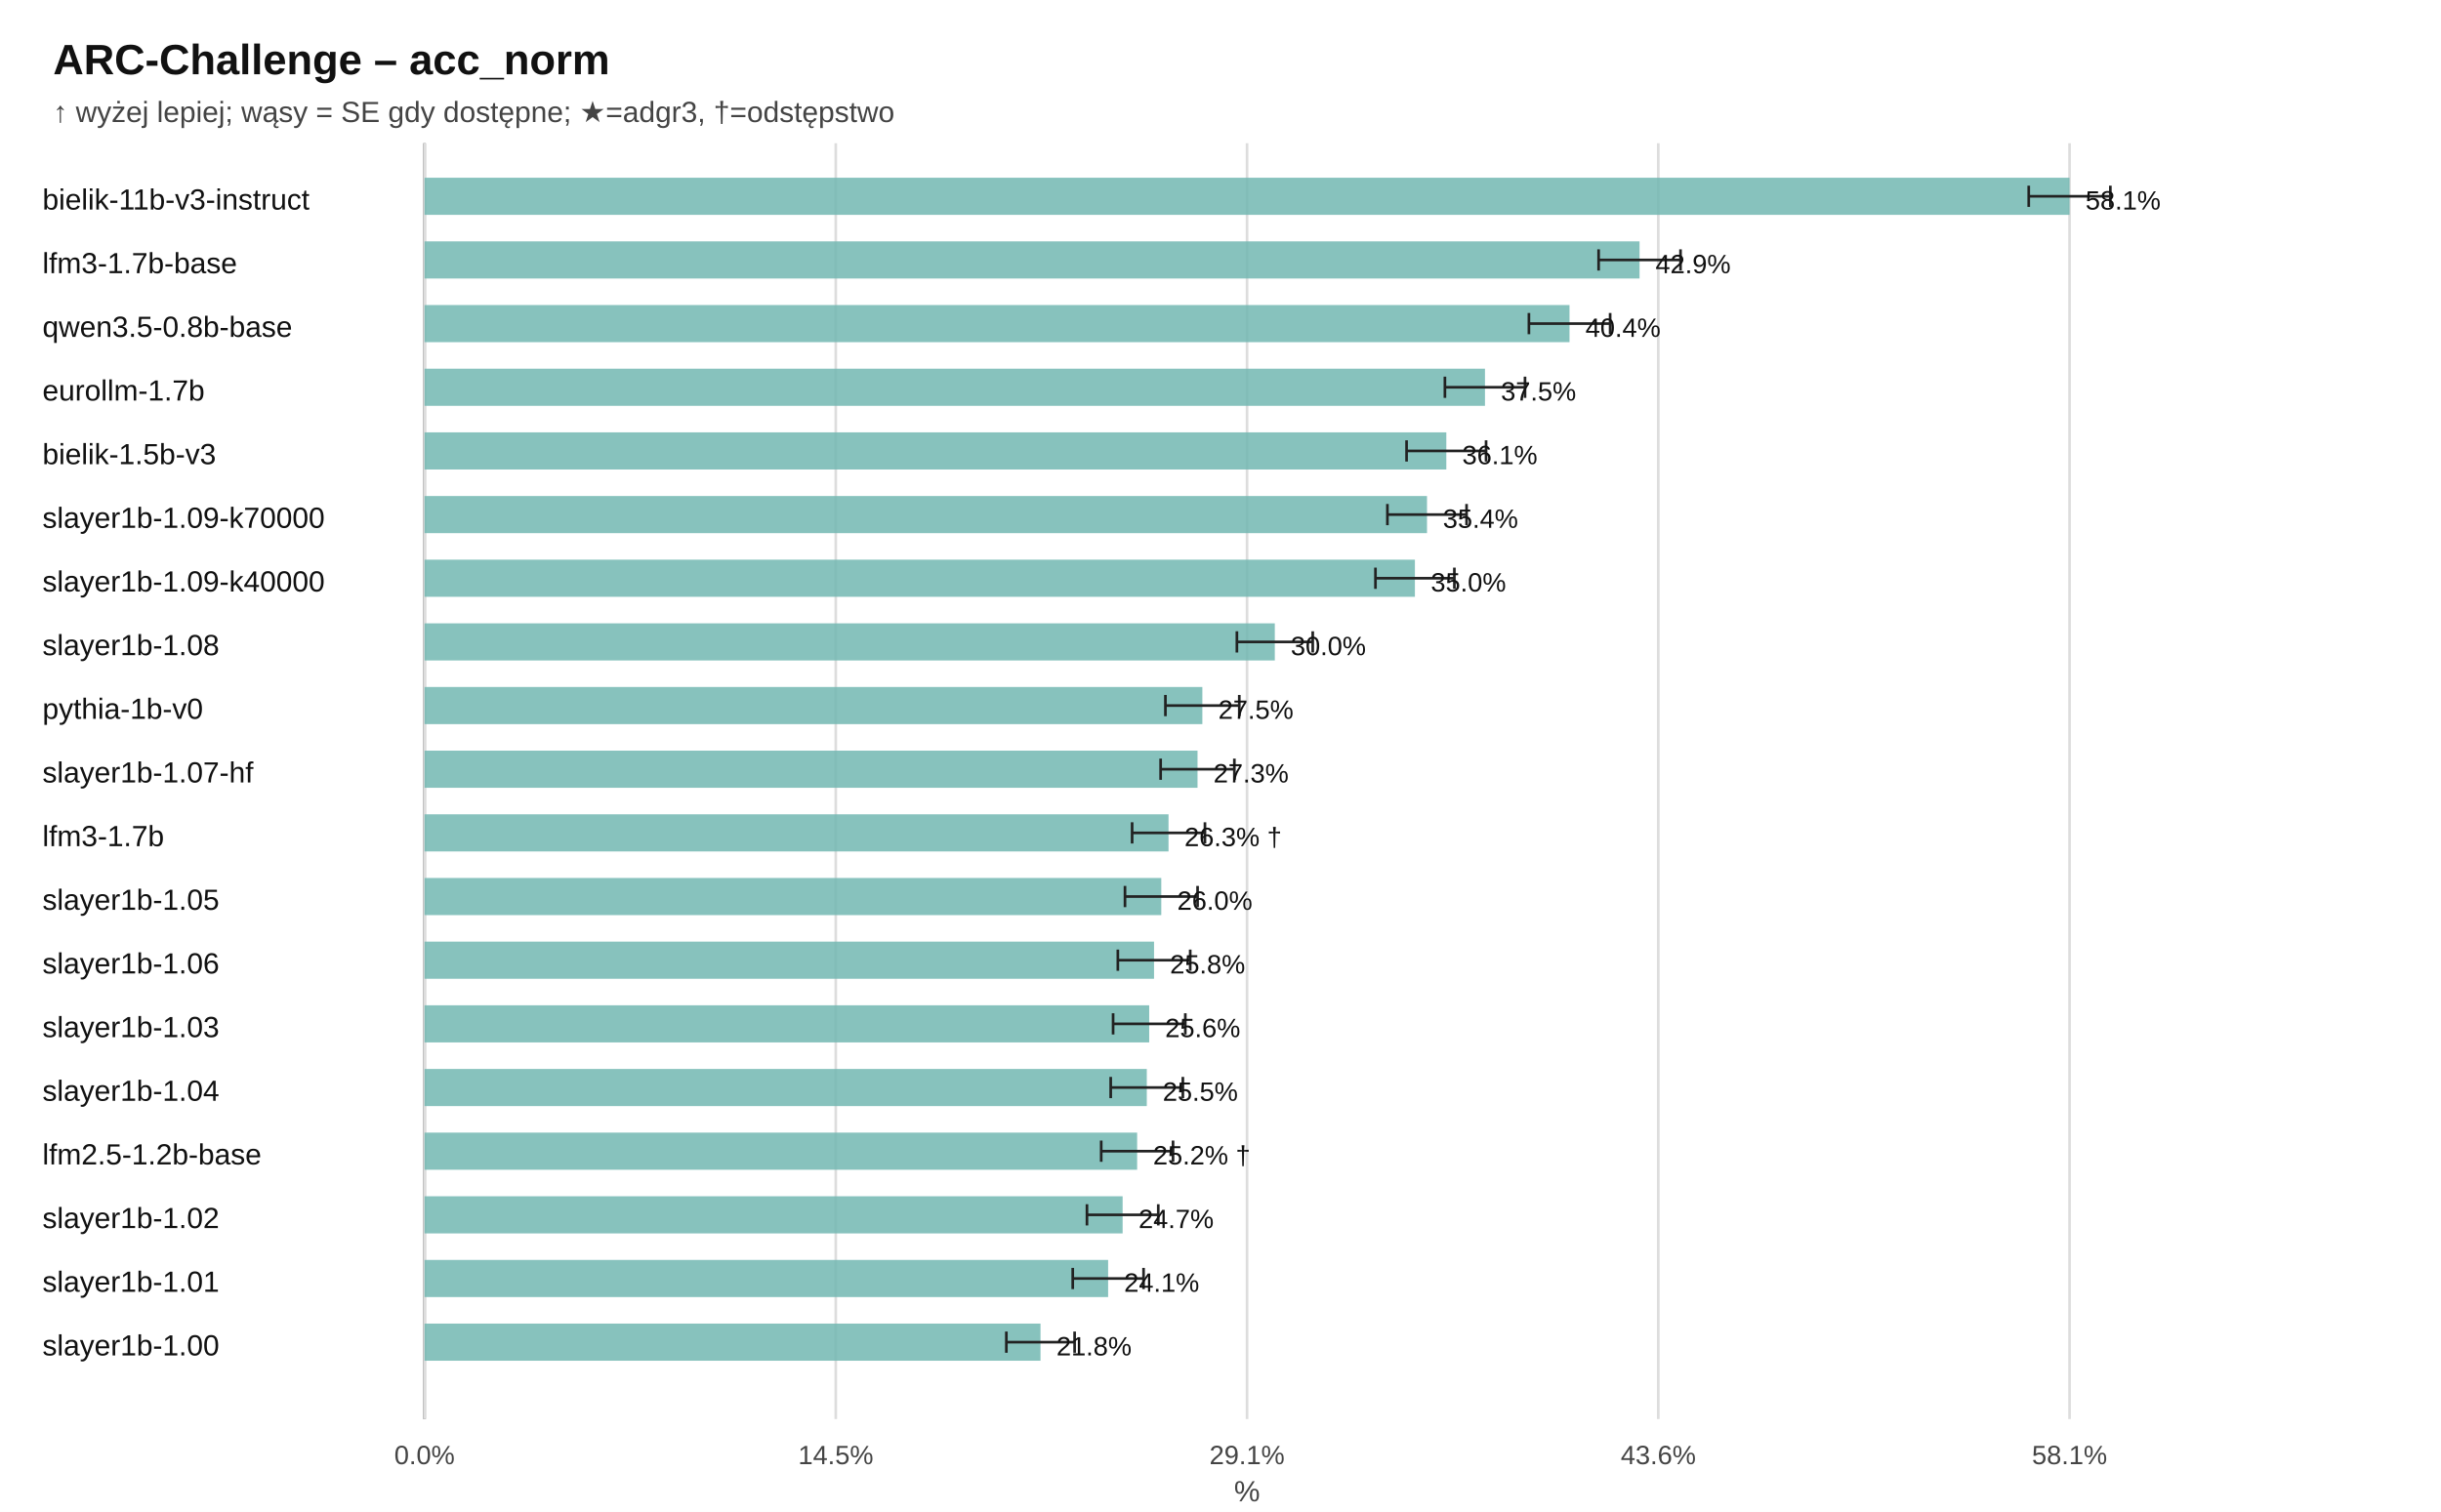
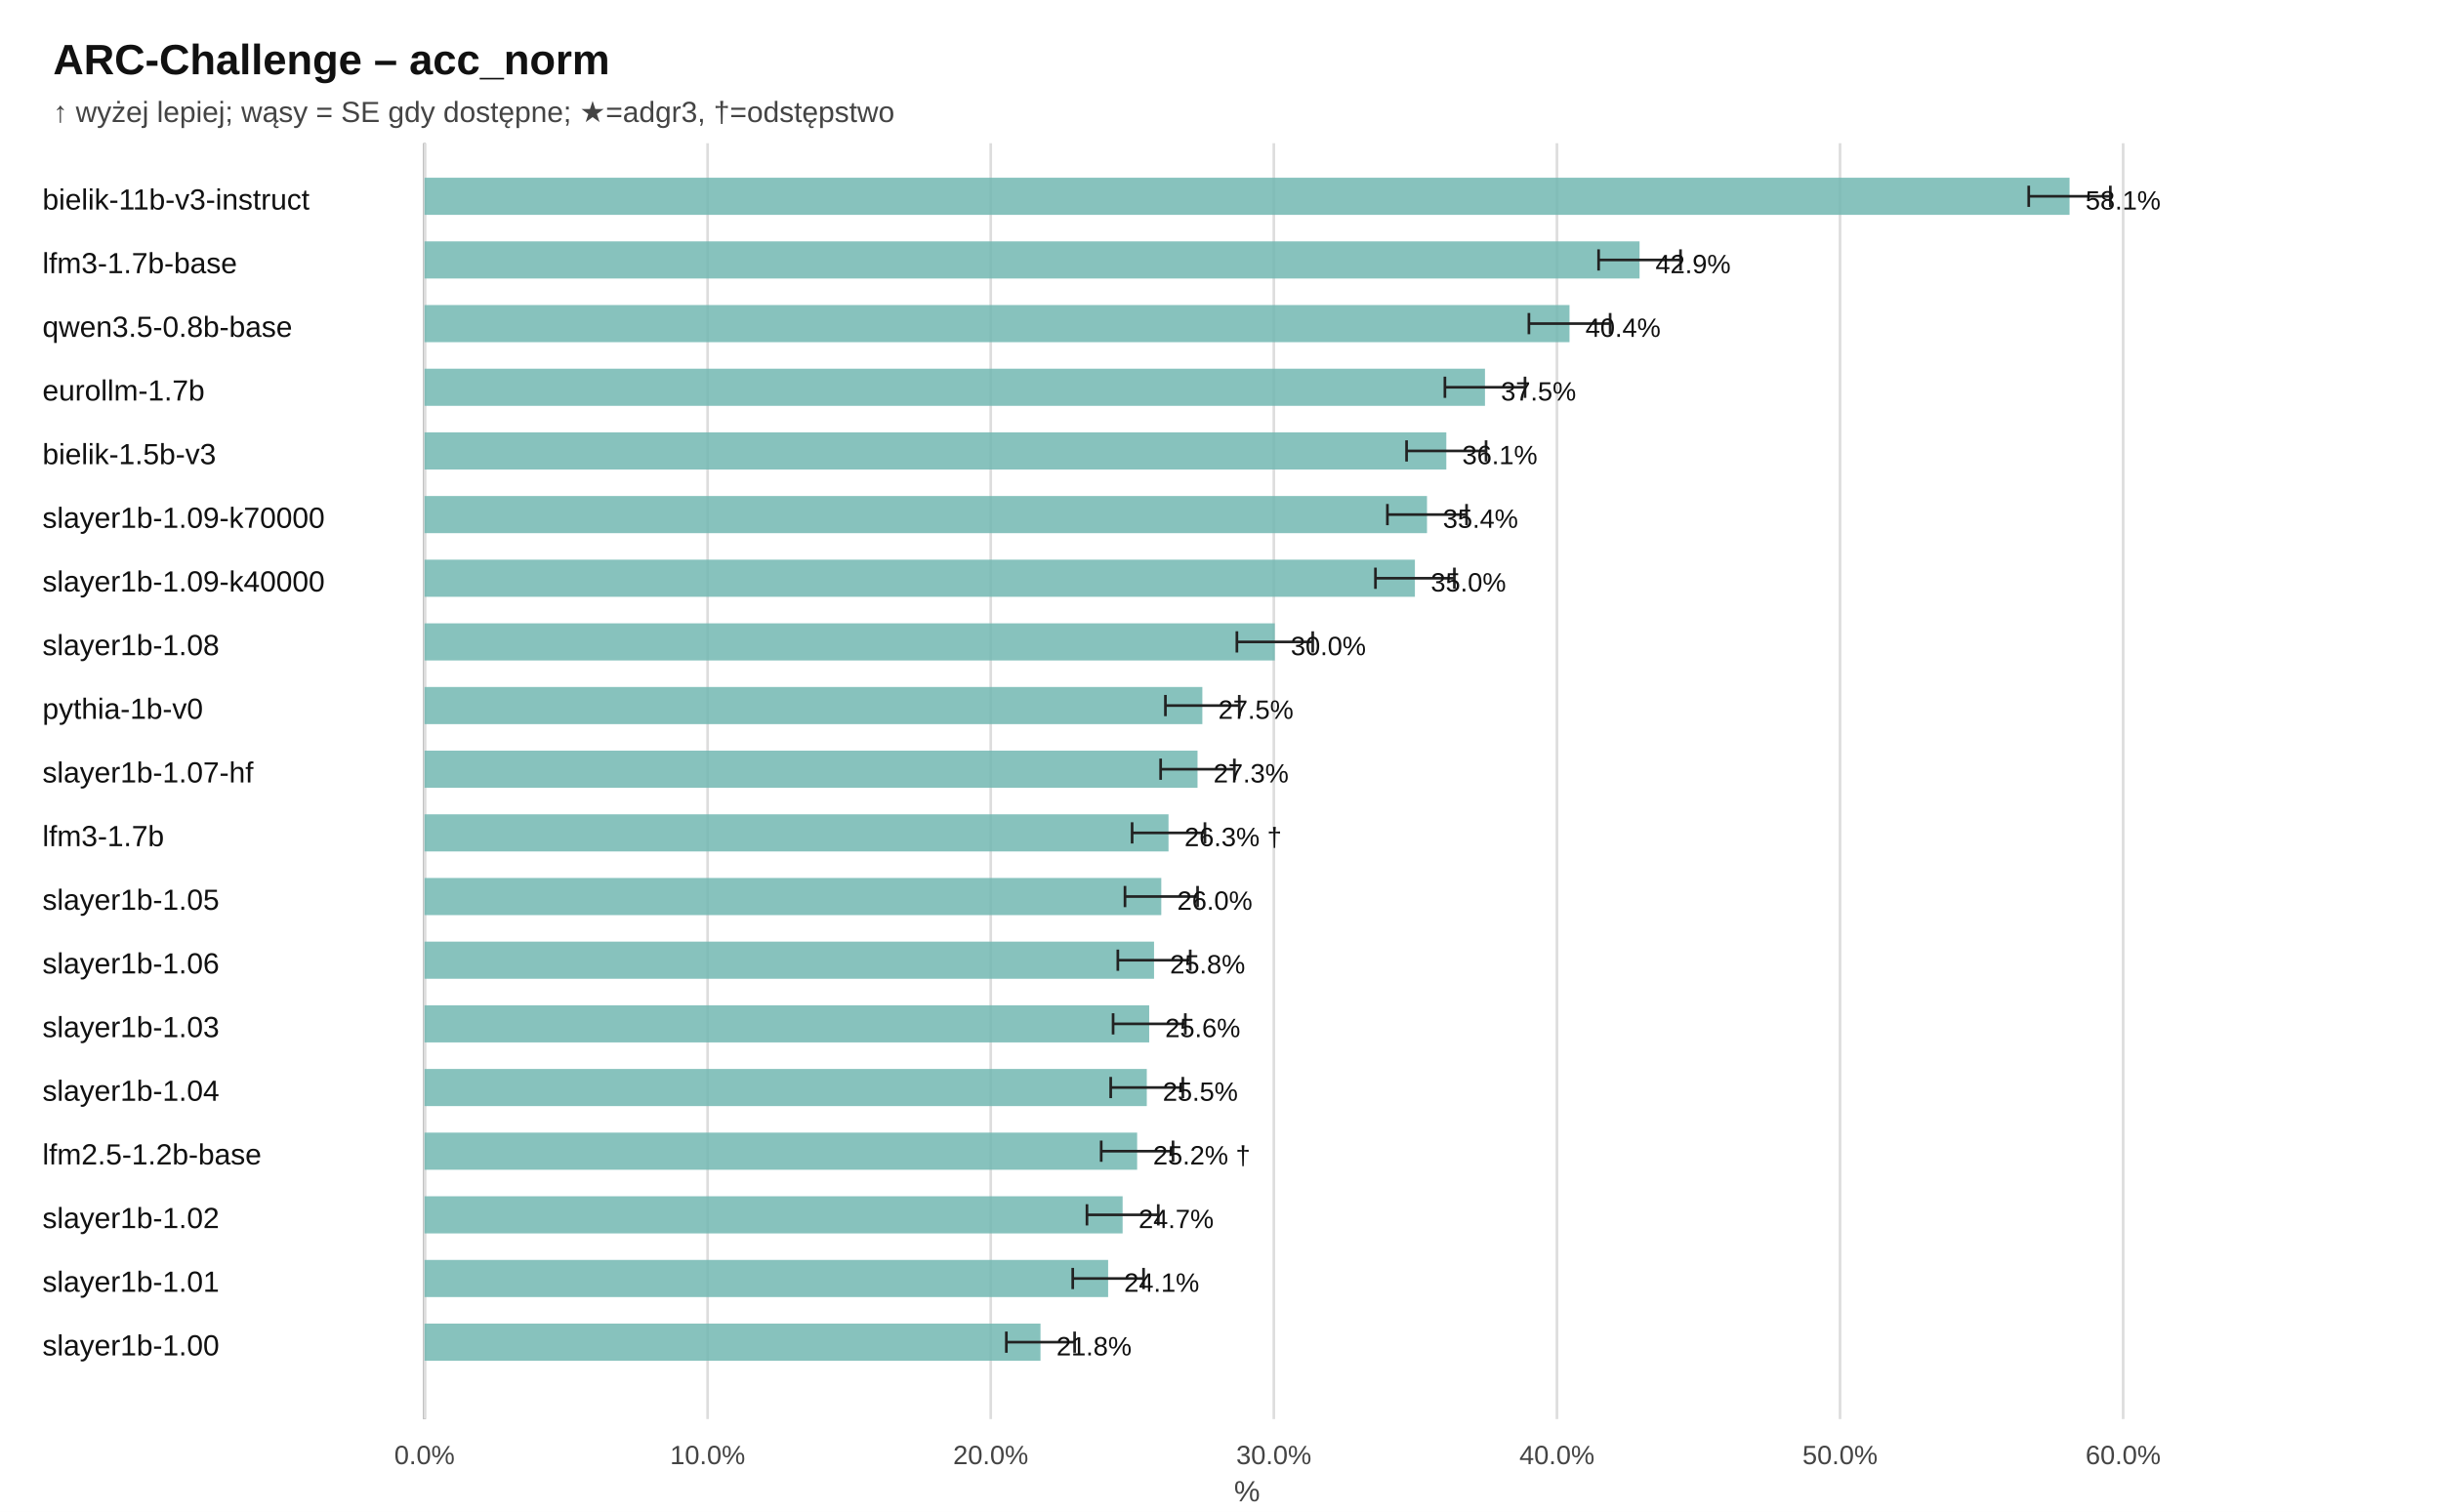
<svg xmlns="http://www.w3.org/2000/svg" width="920" height="570" viewBox="0 0 920 570" font-family="Arial, sans-serif">
  <rect width="100%" height="100%" fill="white" />
  <text x="20" y="28" font-size="16" font-weight="bold" fill="#111">ARC-Challenge – acc_norm</text>
  <text x="20" y="46" font-size="11" fill="#444">↑ wyżej lepiej; wąsy = SE gdy dostępne; ★=adgr3, †=odstępstwo</text>
  <line x1="160" y1="54" x2="160" y2="535" stroke="#555" />
  <line x1="160.0" y1="54" x2="160.0" y2="535" stroke="#ddd" />
  <text x="160.0" y="552" font-size="10" text-anchor="middle" fill="#444">0.0%</text>
-   <line x1="315.0" y1="54" x2="315.0" y2="535" stroke="#ddd" />
-   <text x="315.0" y="552" font-size="10" text-anchor="middle" fill="#444">14.5%</text>
-   <line x1="470.0" y1="54" x2="470.0" y2="535" stroke="#ddd" />
-   <text x="470.0" y="552" font-size="10" text-anchor="middle" fill="#444">29.1%</text>
-   <line x1="625.0" y1="54" x2="625.0" y2="535" stroke="#ddd" />
-   <text x="625.0" y="552" font-size="10" text-anchor="middle" fill="#444">43.6%</text>
-   <line x1="780.0" y1="54" x2="780.0" y2="535" stroke="#ddd" />
-   <text x="780.0" y="552" font-size="10" text-anchor="middle" fill="#444">58.1%</text>
+   <line x1="266.7" y1="54" x2="266.7" y2="535" stroke="#ddd" />
+   <text x="266.7" y="552" font-size="10" text-anchor="middle" fill="#444">10.0%</text>
+   <line x1="373.4" y1="54" x2="373.4" y2="535" stroke="#ddd" />
+   <text x="373.4" y="552" font-size="10" text-anchor="middle" fill="#444">20.0%</text>
+   <line x1="480.1" y1="54" x2="480.1" y2="535" stroke="#ddd" />
+   <text x="480.1" y="552" font-size="10" text-anchor="middle" fill="#444">30.0%</text>
+   <line x1="586.8" y1="54" x2="586.8" y2="535" stroke="#ddd" />
+   <text x="586.8" y="552" font-size="10" text-anchor="middle" fill="#444">40.0%</text>
+   <line x1="693.5" y1="54" x2="693.5" y2="535" stroke="#ddd" />
+   <text x="693.5" y="552" font-size="10" text-anchor="middle" fill="#444">50.0%</text>
+   <line x1="800.2" y1="54" x2="800.2" y2="535" stroke="#ddd" />
+   <text x="800.2" y="552" font-size="10" text-anchor="middle" fill="#444">60.0%</text>
  <text x="470.0" y="566" font-size="11" text-anchor="middle" fill="#444">%</text>
  <text x="16" y="79" font-size="11" fill="#111">bielik-11b-v3-instruct</text>
  <rect x="160" y="67" width="620.00" height="14" fill="#72b7b2" opacity="0.85" />
  <line x1="764.62" y1="74" x2="795.38" y2="74" stroke="#222" />
  <line x1="764.62" y1="70" x2="764.62" y2="78" stroke="#222" />
  <line x1="795.38" y1="70" x2="795.38" y2="78" stroke="#222" />
  <text x="786.00" y="79" font-size="10" fill="#111">58.1%</text>
  <text x="16" y="103" font-size="11" fill="#111">lfm3-1.7b-base</text>
  <rect x="160" y="91" width="457.94" height="14" fill="#72b7b2" opacity="0.85" />
  <line x1="602.51" y1="98" x2="633.38" y2="98" stroke="#222" />
  <line x1="602.51" y1="94" x2="602.51" y2="102" stroke="#222" />
  <line x1="633.38" y1="94" x2="633.38" y2="102" stroke="#222" />
  <text x="623.94" y="103" font-size="10" fill="#111">42.9%</text>
  <text x="16" y="127" font-size="11" fill="#111">qwen3.5-0.8b-base</text>
  <rect x="160" y="115" width="431.54" height="14" fill="#72b7b2" opacity="0.85" />
  <line x1="576.24" y1="122" x2="606.85" y2="122" stroke="#222" />
  <line x1="576.24" y1="118" x2="576.24" y2="126" stroke="#222" />
  <line x1="606.85" y1="118" x2="606.85" y2="126" stroke="#222" />
  <text x="597.54" y="127" font-size="10" fill="#111">40.4%</text>
  <text x="16" y="151" font-size="11" fill="#111">eurollm-1.7b</text>
  <rect x="160" y="139" width="399.68" height="14" fill="#72b7b2" opacity="0.85" />
  <line x1="544.58" y1="146" x2="574.77" y2="146" stroke="#222" />
  <line x1="544.58" y1="142" x2="544.58" y2="150" stroke="#222" />
  <line x1="574.77" y1="142" x2="574.77" y2="150" stroke="#222" />
  <text x="565.68" y="151" font-size="10" fill="#111">37.5%</text>
  <text x="16" y="175" font-size="11" fill="#111">bielik-1.5b-v3</text>
  <rect x="160" y="163" width="385.11" height="14" fill="#72b7b2" opacity="0.85" />
  <line x1="530.13" y1="170" x2="560.09" y2="170" stroke="#222" />
  <line x1="530.13" y1="166" x2="530.13" y2="174" stroke="#222" />
  <line x1="560.09" y1="166" x2="560.09" y2="174" stroke="#222" />
  <text x="551.11" y="175" font-size="10" fill="#111">36.1%</text>
  <text x="16" y="199" font-size="11" fill="#111">slayer1b-1.09-k70000</text>
  <rect x="160" y="187" width="377.83" height="14" fill="#72b7b2" opacity="0.85" />
  <line x1="522.91" y1="194" x2="552.74" y2="194" stroke="#222" />
  <line x1="522.91" y1="190" x2="522.91" y2="198" stroke="#222" />
  <line x1="552.74" y1="190" x2="552.74" y2="198" stroke="#222" />
  <text x="543.83" y="199" font-size="10" fill="#111">35.4%</text>
  <text x="16" y="223" font-size="11" fill="#111">slayer1b-1.09-k40000</text>
  <rect x="160" y="211" width="373.27" height="14" fill="#72b7b2" opacity="0.85" />
  <line x1="518.40" y1="218" x2="548.15" y2="218" stroke="#222" />
  <line x1="518.40" y1="214" x2="518.40" y2="222" stroke="#222" />
  <line x1="548.15" y1="214" x2="548.15" y2="222" stroke="#222" />
  <text x="539.27" y="223" font-size="10" fill="#111">35.0%</text>
  <text x="16" y="247" font-size="11" fill="#111">slayer1b-1.08</text>
  <rect x="160" y="235" width="320.47" height="14" fill="#72b7b2" opacity="0.85" />
  <line x1="466.18" y1="242" x2="494.76" y2="242" stroke="#222" />
  <line x1="466.18" y1="238" x2="466.18" y2="246" stroke="#222" />
  <line x1="494.76" y1="238" x2="494.76" y2="246" stroke="#222" />
  <text x="486.47" y="247" font-size="10" fill="#111">30.0%</text>
  <text x="16" y="271" font-size="11" fill="#111">pythia-1b-v0</text>
  <rect x="160" y="259" width="293.16" height="14" fill="#72b7b2" opacity="0.85" />
  <line x1="439.24" y1="266" x2="467.08" y2="266" stroke="#222" />
  <line x1="439.24" y1="262" x2="439.24" y2="270" stroke="#222" />
  <line x1="467.08" y1="262" x2="467.08" y2="270" stroke="#222" />
  <text x="459.16" y="271" font-size="10" fill="#111">27.5%</text>
  <text x="16" y="295" font-size="11" fill="#111">slayer1b-1.07-hf</text>
  <rect x="160" y="283" width="291.34" height="14" fill="#72b7b2" opacity="0.85" />
  <line x1="437.44" y1="290" x2="465.23" y2="290" stroke="#222" />
  <line x1="437.44" y1="286" x2="437.44" y2="294" stroke="#222" />
  <line x1="465.23" y1="286" x2="465.23" y2="294" stroke="#222" />
  <text x="457.34" y="295" font-size="10" fill="#111">27.3%</text>
  <text x="16" y="319" font-size="11" fill="#111">lfm3-1.7b</text>
  <rect x="160" y="307" width="280.41" height="14" fill="#72b7b2" opacity="0.85" />
  <line x1="426.69" y1="314" x2="454.14" y2="314" stroke="#222" />
  <line x1="426.69" y1="310" x2="426.69" y2="318" stroke="#222" />
  <line x1="454.14" y1="310" x2="454.14" y2="318" stroke="#222" />
  <text x="446.41" y="319" font-size="10" fill="#111">26.3% †</text>
  <text x="16" y="343" font-size="11" fill="#111">slayer1b-1.05</text>
  <rect x="160" y="331" width="277.68" height="14" fill="#72b7b2" opacity="0.85" />
  <line x1="424.00" y1="338" x2="451.36" y2="338" stroke="#222" />
  <line x1="424.00" y1="334" x2="424.00" y2="342" stroke="#222" />
  <line x1="451.36" y1="334" x2="451.36" y2="342" stroke="#222" />
  <text x="443.68" y="343" font-size="10" fill="#111">26.0%</text>
  <text x="16" y="367" font-size="11" fill="#111">slayer1b-1.06</text>
  <rect x="160" y="355" width="274.95" height="14" fill="#72b7b2" opacity="0.85" />
  <line x1="421.31" y1="362" x2="448.59" y2="362" stroke="#222" />
  <line x1="421.31" y1="358" x2="421.31" y2="366" stroke="#222" />
  <line x1="448.59" y1="358" x2="448.59" y2="366" stroke="#222" />
  <text x="440.95" y="367" font-size="10" fill="#111">25.8%</text>
  <text x="16" y="391" font-size="11" fill="#111">slayer1b-1.03</text>
  <rect x="160" y="379" width="273.13" height="14" fill="#72b7b2" opacity="0.85" />
  <line x1="419.52" y1="386" x2="446.74" y2="386" stroke="#222" />
  <line x1="419.52" y1="382" x2="419.52" y2="390" stroke="#222" />
  <line x1="446.74" y1="382" x2="446.74" y2="390" stroke="#222" />
  <text x="439.13" y="391" font-size="10" fill="#111">25.6%</text>
  <text x="16" y="415" font-size="11" fill="#111">slayer1b-1.04</text>
  <rect x="160" y="403" width="272.22" height="14" fill="#72b7b2" opacity="0.85" />
  <line x1="418.62" y1="410" x2="445.81" y2="410" stroke="#222" />
  <line x1="418.62" y1="406" x2="418.62" y2="414" stroke="#222" />
  <line x1="445.81" y1="406" x2="445.81" y2="414" stroke="#222" />
  <text x="438.22" y="415" font-size="10" fill="#111">25.5%</text>
  <text x="16" y="439" font-size="11" fill="#111">lfm2.5-1.2b-base</text>
  <rect x="160" y="427" width="268.58" height="14" fill="#72b7b2" opacity="0.85" />
  <line x1="415.04" y1="434" x2="442.11" y2="434" stroke="#222" />
  <line x1="415.04" y1="430" x2="415.04" y2="438" stroke="#222" />
  <line x1="442.11" y1="430" x2="442.11" y2="438" stroke="#222" />
  <text x="434.58" y="439" font-size="10" fill="#111">25.2% †</text>
  <text x="16" y="463" font-size="11" fill="#111">slayer1b-1.02</text>
  <rect x="160" y="451" width="263.11" height="14" fill="#72b7b2" opacity="0.85" />
  <line x1="409.67" y1="458" x2="436.55" y2="458" stroke="#222" />
  <line x1="409.67" y1="454" x2="409.67" y2="462" stroke="#222" />
  <line x1="436.55" y1="454" x2="436.55" y2="462" stroke="#222" />
  <text x="429.11" y="463" font-size="10" fill="#111">24.7%</text>
  <text x="16" y="487" font-size="11" fill="#111">slayer1b-1.01</text>
  <rect x="160" y="475" width="257.65" height="14" fill="#72b7b2" opacity="0.85" />
  <line x1="404.31" y1="482" x2="431.00" y2="482" stroke="#222" />
  <line x1="404.31" y1="478" x2="404.31" y2="486" stroke="#222" />
  <line x1="431.00" y1="478" x2="431.00" y2="486" stroke="#222" />
  <text x="423.65" y="487" font-size="10" fill="#111">24.1%</text>
  <text x="16" y="511" font-size="11" fill="#111">slayer1b-1.00</text>
  <rect x="160" y="499" width="232.16" height="14" fill="#72b7b2" opacity="0.85" />
  <line x1="379.29" y1="506" x2="405.02" y2="506" stroke="#222" />
  <line x1="379.29" y1="502" x2="379.29" y2="510" stroke="#222" />
  <line x1="405.02" y1="502" x2="405.02" y2="510" stroke="#222" />
  <text x="398.16" y="511" font-size="10" fill="#111">21.8%</text>
</svg>
